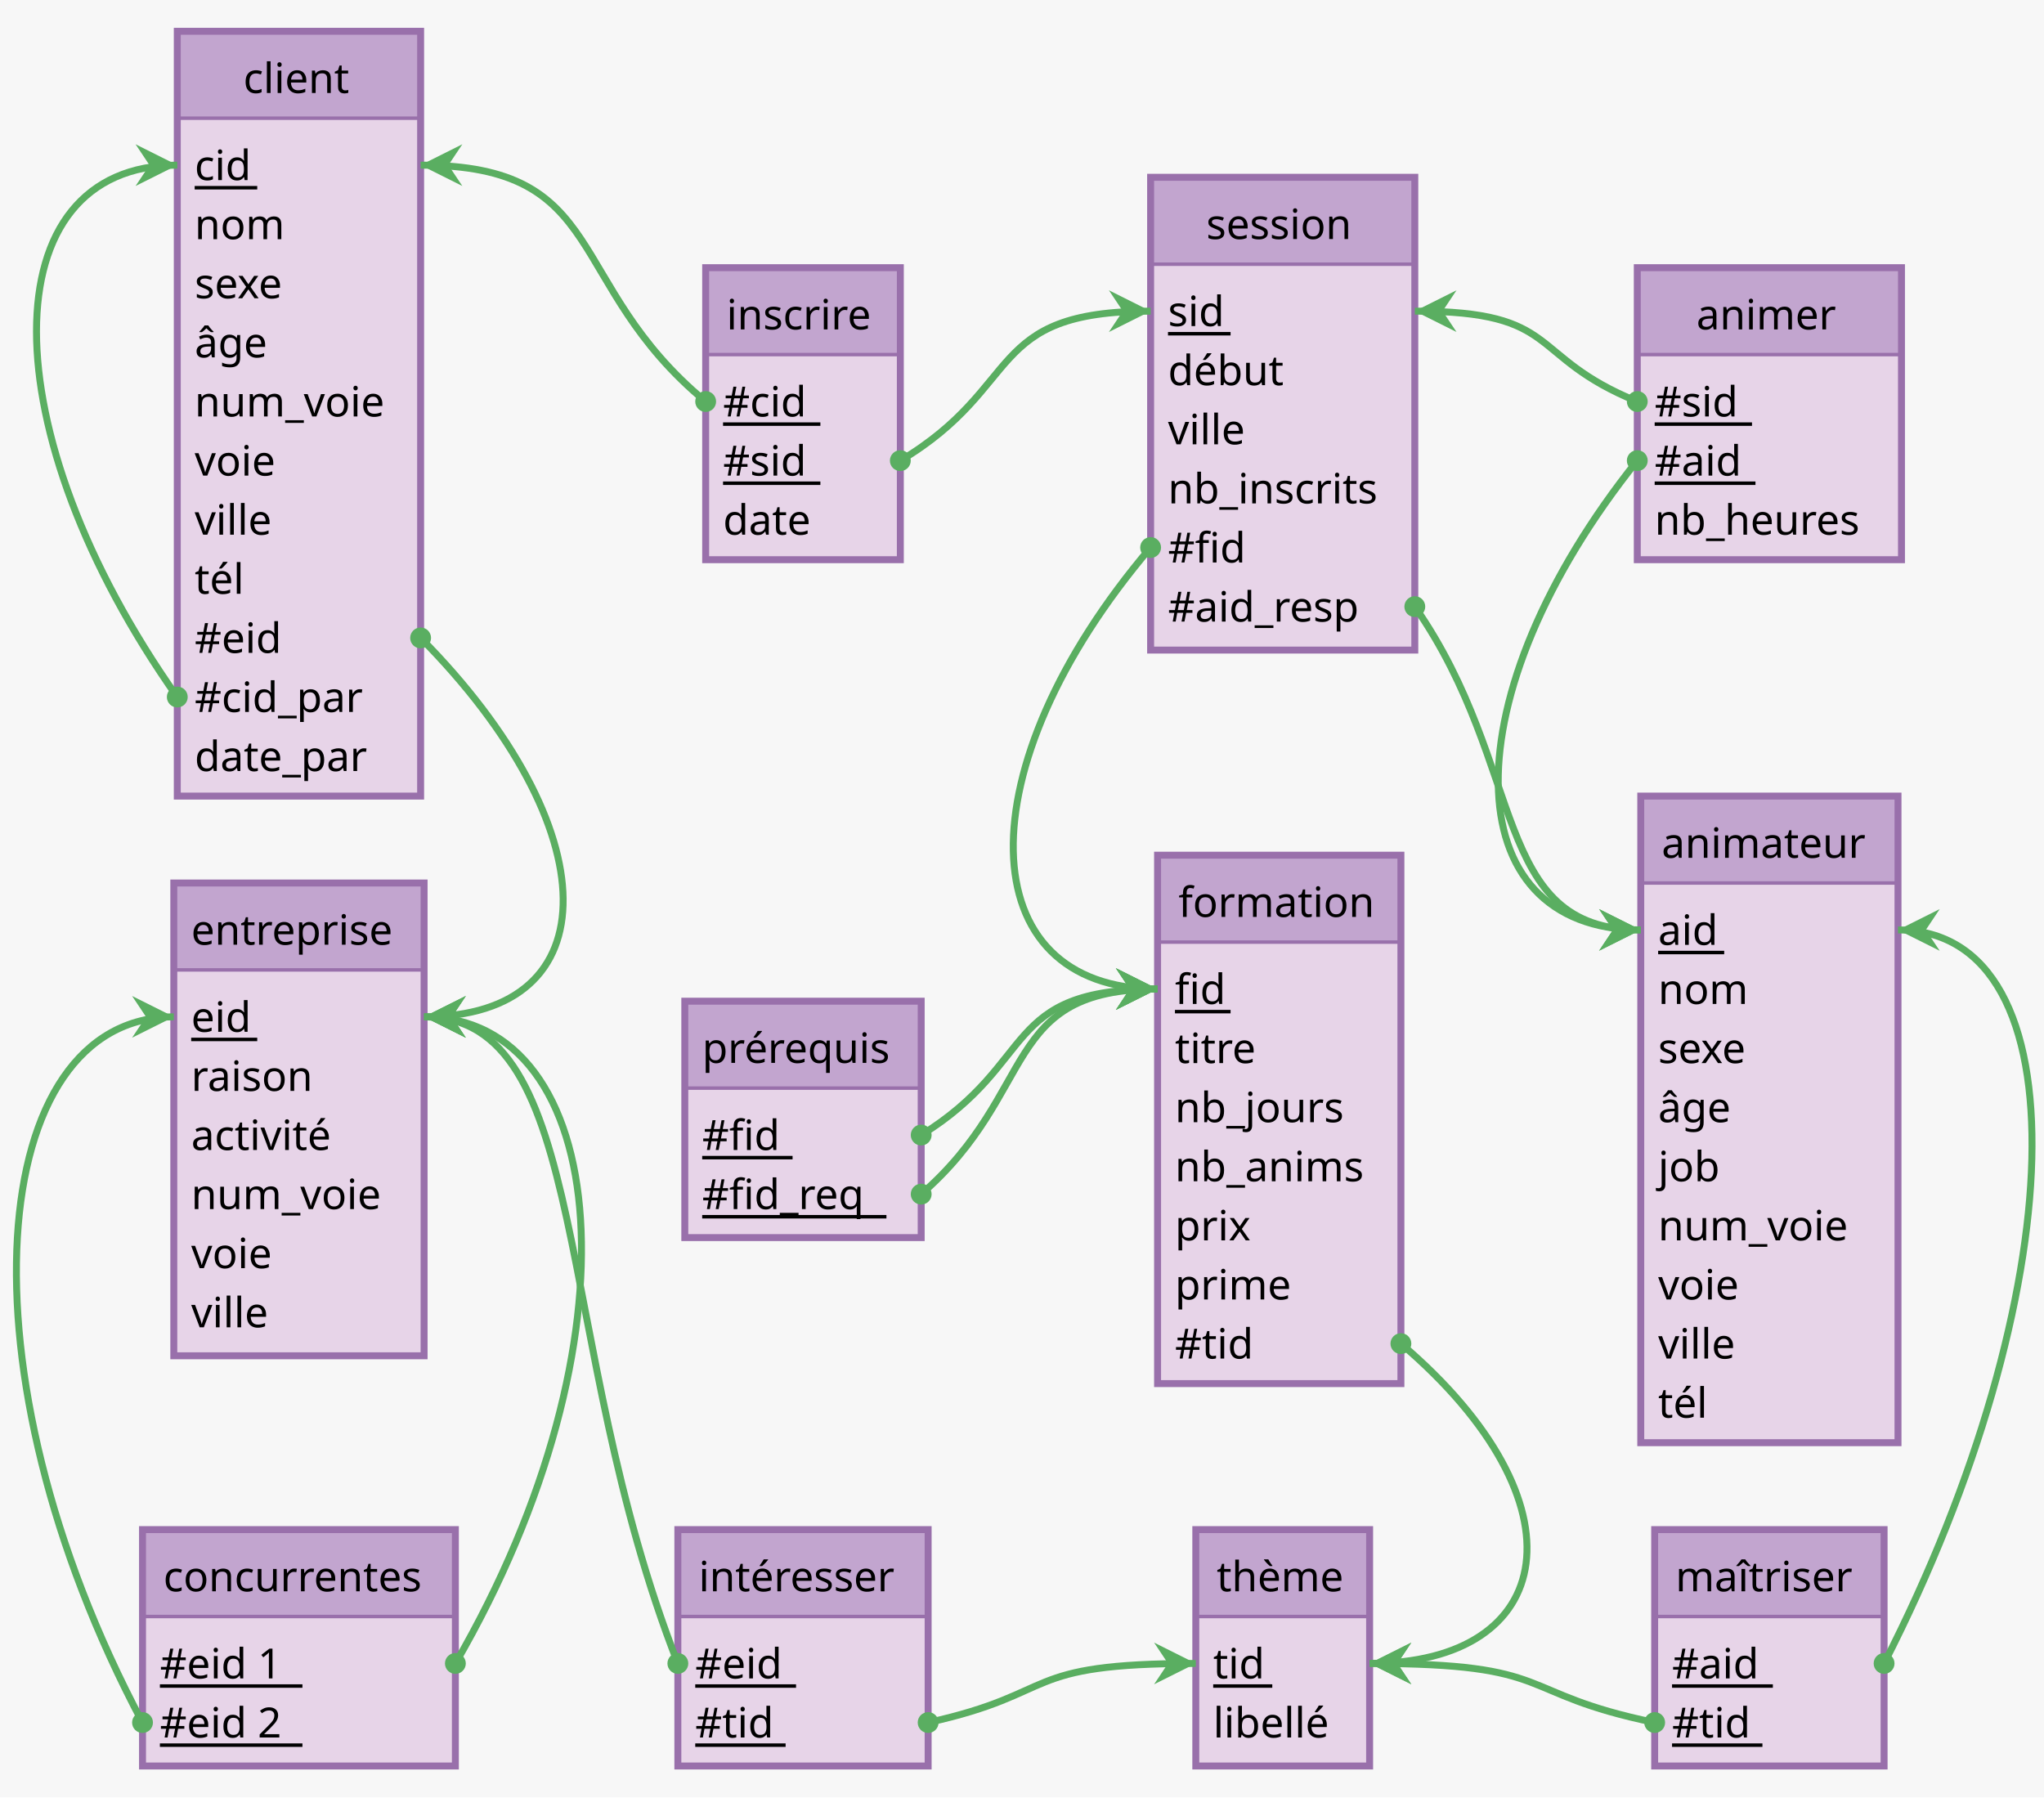
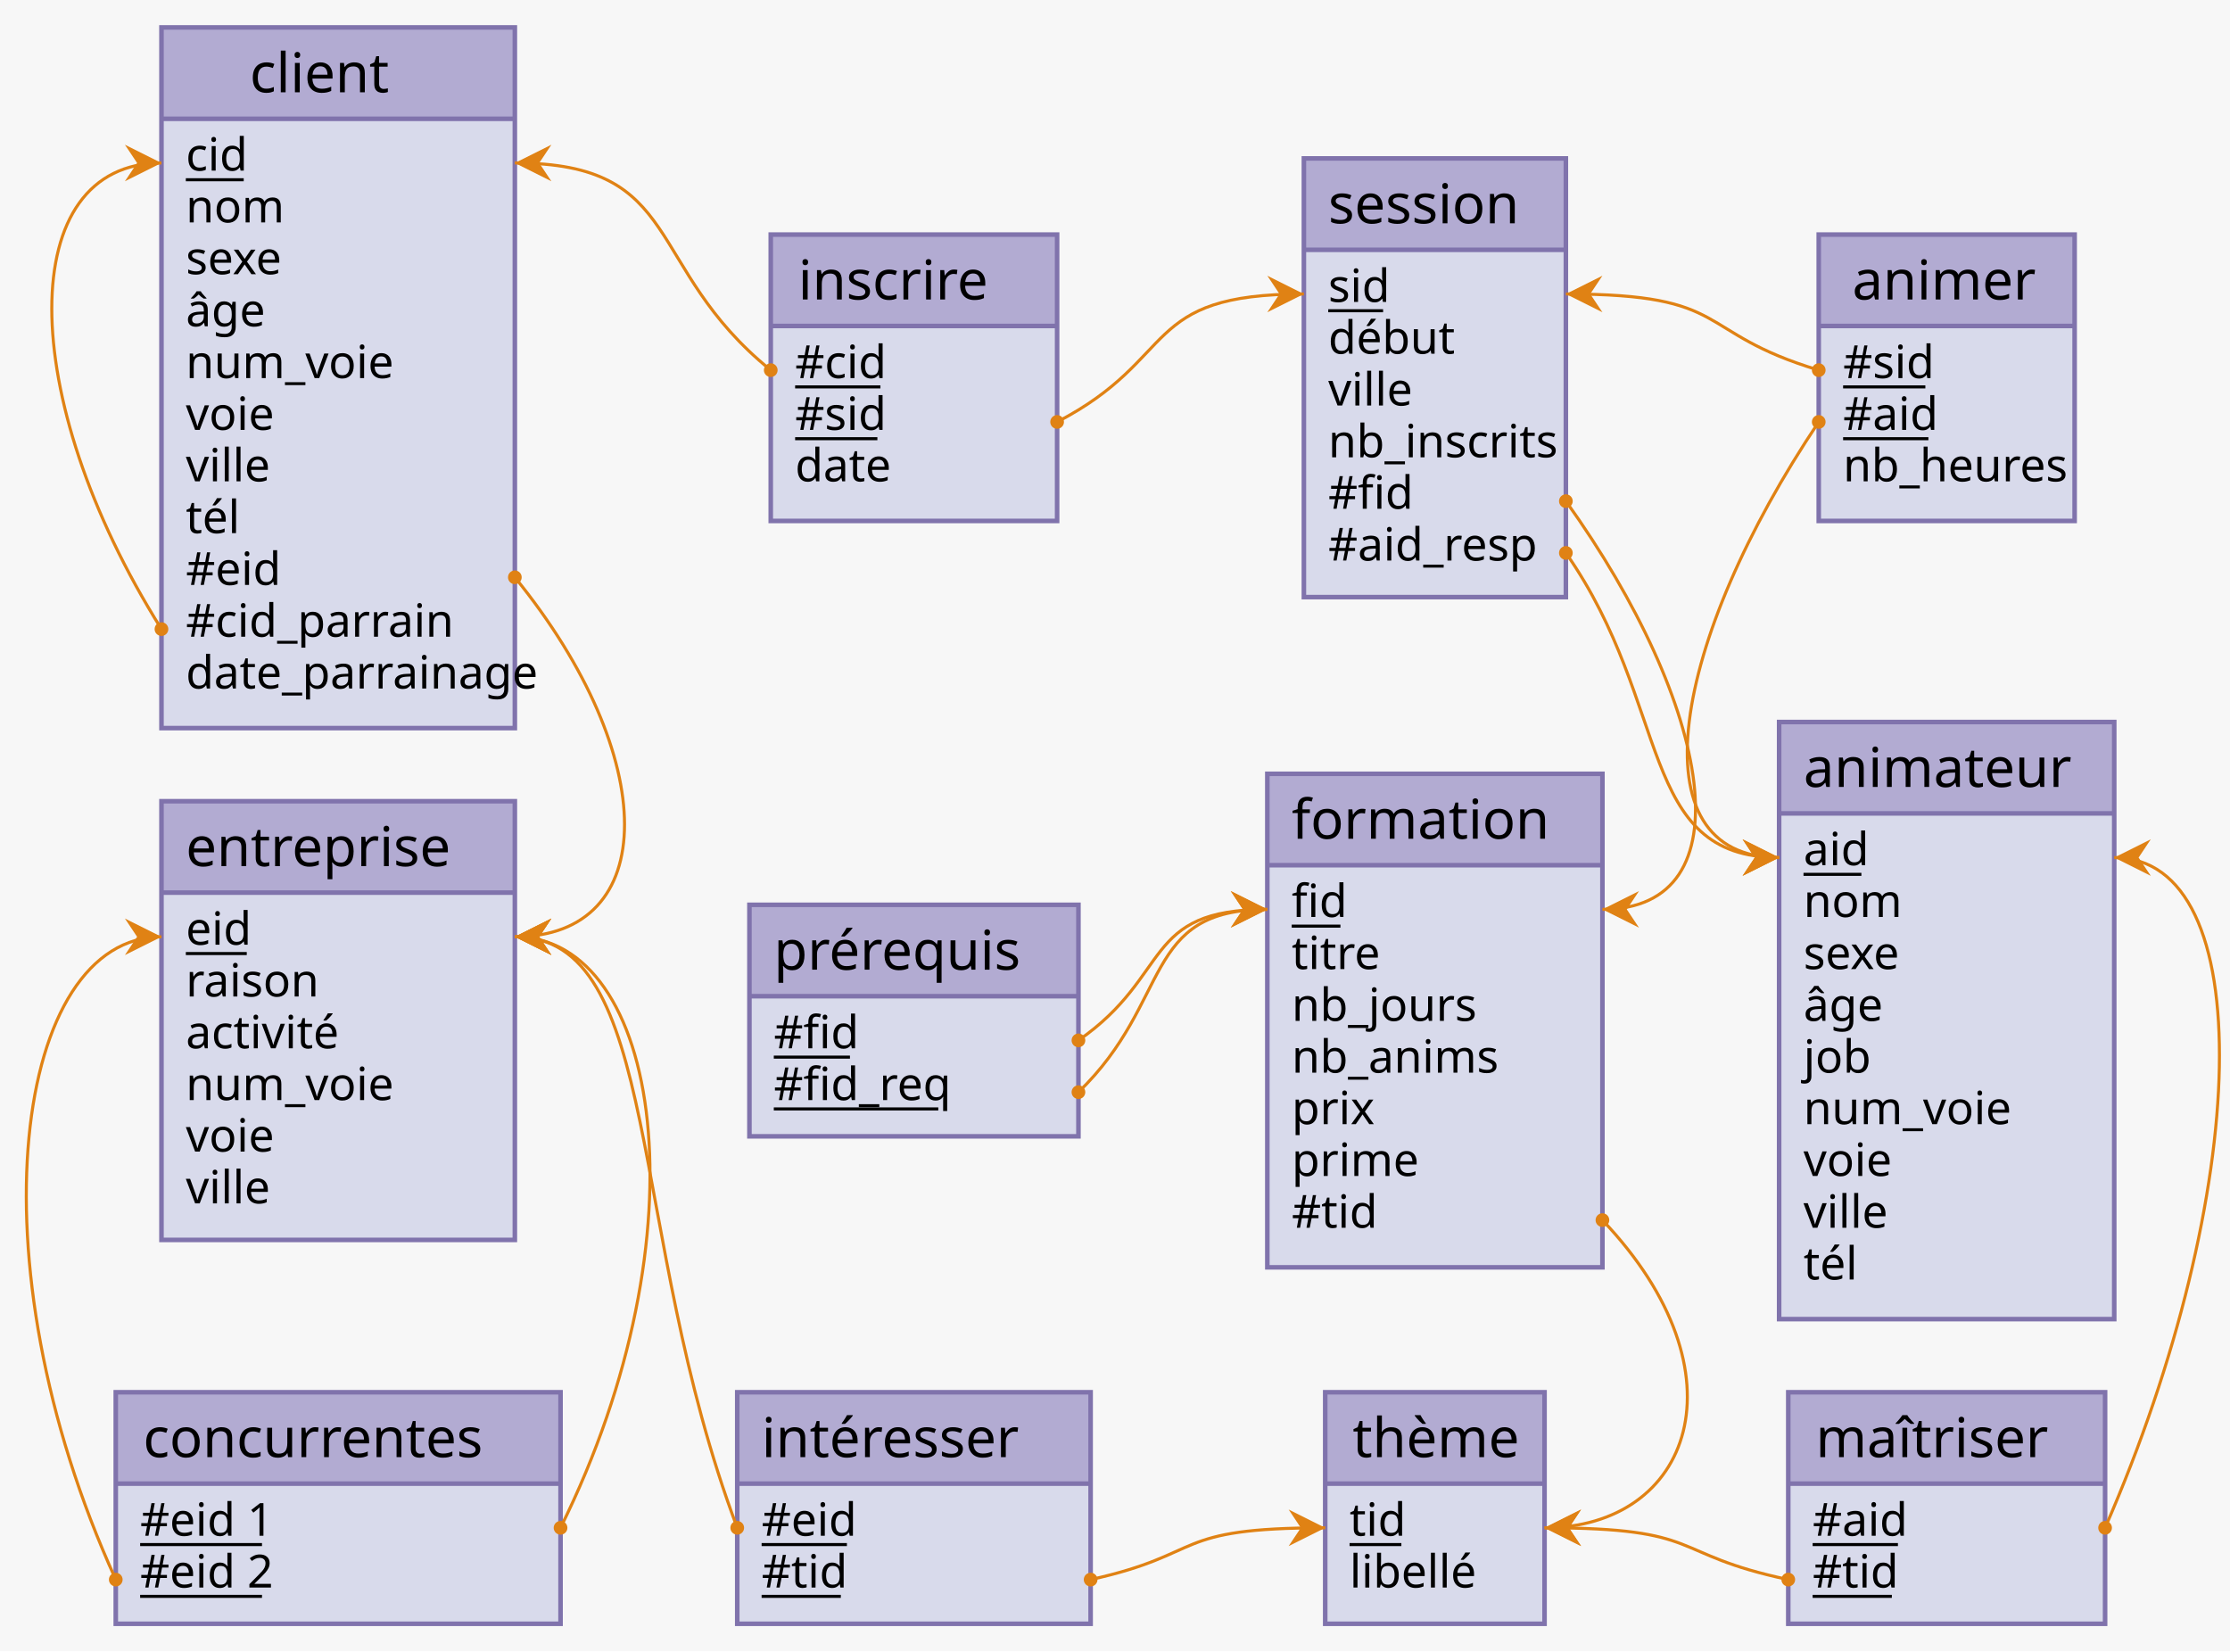
- <svg xmlns="http://www.w3.org/2000/svg" width="588" height="517" viewBox="0 0 588 517">
-   <rect x="0" y="0" width="588" height="517" fill="#f7f7f7" stroke="none" stroke-width="0" />
-   <g>
-     <g>
-       <rect x="51" y="9" width="70" height="25" fill="#c2a5cf" stroke="none" stroke-width="0" opacity="1" />
-       <rect x="51" y="34" width="70" height="195" fill="#e7d4e8" stroke="none" stroke-width="0" opacity="1" />
-       <rect x="51" y="9" width="70" height="220" fill="none" stroke="#9970ab" stroke-width="2" opacity="1" />
-       <line x1="51" y1="34" x2="121" y2="34" stroke="#9970ab" stroke-width="1" />
-     </g>
-     <text x="70" y="26.75" fill="#000000" font-family="Verdana" font-size="12">client</text>
-     <text x="56" y="51.8" fill="#000000" font-family="Verdana" font-size="12">cid</text>
-     <line x1="56" y1="54" x2="74" y2="54" stroke="#000000" stroke-width="1" />
-     <text x="56" y="68.8" fill="#000000" font-family="Verdana" font-size="12">nom</text>
-     <text x="56" y="85.8" fill="#000000" font-family="Verdana" font-size="12">sexe</text>
-     <text x="56" y="102.8" fill="#000000" font-family="Verdana" font-size="12">âge</text>
-     <text x="56" y="119.8" fill="#000000" font-family="Verdana" font-size="12">num_voie</text>
-     <text x="56" y="136.8" fill="#000000" font-family="Verdana" font-size="12">voie</text>
-     <text x="56" y="153.8" fill="#000000" font-family="Verdana" font-size="12">ville</text>
-     <text x="56" y="170.8" fill="#000000" font-family="Verdana" font-size="12">tél</text>
-     <text x="56" y="187.8" fill="#000000" font-family="Verdana" font-size="12">#eid</text>
-     <text x="56" y="204.8" fill="#000000" font-family="Verdana" font-size="12">#cid_par</text>
-     <text x="56" y="221.8" fill="#000000" font-family="Verdana" font-size="12">date_par</text>
-   </g>
-   <g>
-     <g>
-       <rect x="203" y="77" width="56" height="25" fill="#c2a5cf" stroke="none" stroke-width="0" opacity="1" />
-       <rect x="203" y="102" width="56" height="59" fill="#e7d4e8" stroke="none" stroke-width="0" opacity="1" />
-       <rect x="203" y="77" width="56" height="84" fill="none" stroke="#9970ab" stroke-width="2" opacity="1" />
-       <line x1="203" y1="102" x2="259" y2="102" stroke="#9970ab" stroke-width="1" />
-     </g>
-     <text x="209" y="94.75" fill="#000000" font-family="Verdana" font-size="12">inscrire</text>
-     <text x="208" y="119.8" fill="#000000" font-family="Verdana" font-size="12">#cid</text>
-     <line x1="208" y1="122" x2="236" y2="122" stroke="#000000" stroke-width="1" />
-     <text x="208" y="136.8" fill="#000000" font-family="Verdana" font-size="12">#sid</text>
-     <line x1="208" y1="139" x2="236" y2="139" stroke="#000000" stroke-width="1" />
-     <text x="208" y="153.8" fill="#000000" font-family="Verdana" font-size="12">date</text>
-   </g>
-   <g>
-     <g>
-       <rect x="331" y="51" width="76" height="25" fill="#c2a5cf" stroke="none" stroke-width="0" opacity="1" />
-       <rect x="331" y="76" width="76" height="111" fill="#e7d4e8" stroke="none" stroke-width="0" opacity="1" />
-       <rect x="331" y="51" width="76" height="136" fill="none" stroke="#9970ab" stroke-width="2" opacity="1" />
-       <line x1="331" y1="76" x2="407" y2="76" stroke="#9970ab" stroke-width="1" />
-     </g>
-     <text x="347" y="68.75" fill="#000000" font-family="Verdana" font-size="12">session</text>
-     <text x="336" y="93.8" fill="#000000" font-family="Verdana" font-size="12">sid</text>
-     <line x1="336" y1="96" x2="354" y2="96" stroke="#000000" stroke-width="1" />
-     <text x="336" y="110.8" fill="#000000" font-family="Verdana" font-size="12">début</text>
-     <text x="336" y="127.8" fill="#000000" font-family="Verdana" font-size="12">ville</text>
-     <text x="336" y="144.8" fill="#000000" font-family="Verdana" font-size="12">nb_inscrits</text>
-     <text x="336" y="161.8" fill="#000000" font-family="Verdana" font-size="12">#fid</text>
-     <text x="336" y="178.8" fill="#000000" font-family="Verdana" font-size="12">#aid_resp</text>
-   </g>
-   <g>
-     <g>
-       <rect x="471" y="77" width="76" height="25" fill="#c2a5cf" stroke="none" stroke-width="0" opacity="1" />
-       <rect x="471" y="102" width="76" height="59" fill="#e7d4e8" stroke="none" stroke-width="0" opacity="1" />
-       <rect x="471" y="77" width="76" height="84" fill="none" stroke="#9970ab" stroke-width="2" opacity="1" />
-       <line x1="471" y1="102" x2="547" y2="102" stroke="#9970ab" stroke-width="1" />
-     </g>
-     <text x="488" y="94.75" fill="#000000" font-family="Verdana" font-size="12">animer</text>
-     <text x="476" y="119.8" fill="#000000" font-family="Verdana" font-size="12">#sid</text>
-     <line x1="476" y1="122" x2="504" y2="122" stroke="#000000" stroke-width="1" />
-     <text x="476" y="136.8" fill="#000000" font-family="Verdana" font-size="12">#aid</text>
-     <line x1="476" y1="139" x2="505" y2="139" stroke="#000000" stroke-width="1" />
-     <text x="476" y="153.8" fill="#000000" font-family="Verdana" font-size="12">nb_heures</text>
-   </g>
-   <g>
-     <g>
-       <rect x="50" y="254" width="72" height="25" fill="#c2a5cf" stroke="none" stroke-width="0" opacity="1" />
-       <rect x="50" y="279" width="72" height="111" fill="#e7d4e8" stroke="none" stroke-width="0" opacity="1" />
-       <rect x="50" y="254" width="72" height="136" fill="none" stroke="#9970ab" stroke-width="2" opacity="1" />
-       <line x1="50" y1="279" x2="122" y2="279" stroke="#9970ab" stroke-width="1" />
-     </g>
-     <text x="55" y="271.75" fill="#000000" font-family="Verdana" font-size="12">entreprise</text>
-     <text x="55" y="296.8" fill="#000000" font-family="Verdana" font-size="12">eid</text>
-     <line x1="55" y1="299" x2="74" y2="299" stroke="#000000" stroke-width="1" />
-     <text x="55" y="313.8" fill="#000000" font-family="Verdana" font-size="12">raison</text>
-     <text x="55" y="330.8" fill="#000000" font-family="Verdana" font-size="12">activité</text>
-     <text x="55" y="347.8" fill="#000000" font-family="Verdana" font-size="12">num_voie</text>
-     <text x="55" y="364.8" fill="#000000" font-family="Verdana" font-size="12">voie</text>
-     <text x="55" y="381.8" fill="#000000" font-family="Verdana" font-size="12">ville</text>
-   </g>
-   <g>
-     <g>
-       <rect x="197" y="288" width="68" height="25" fill="#c2a5cf" stroke="none" stroke-width="0" opacity="1" />
-       <rect x="197" y="313" width="68" height="43" fill="#e7d4e8" stroke="none" stroke-width="0" opacity="1" />
-       <rect x="197" y="288" width="68" height="68" fill="none" stroke="#9970ab" stroke-width="2" opacity="1" />
-       <line x1="197" y1="313" x2="265" y2="313" stroke="#9970ab" stroke-width="1" />
-     </g>
-     <text x="202" y="305.75" fill="#000000" font-family="Verdana" font-size="12">prérequis</text>
-     <text x="202" y="330.8" fill="#000000" font-family="Verdana" font-size="12">#fid</text>
-     <line x1="202" y1="333" x2="228" y2="333" stroke="#000000" stroke-width="1" />
-     <text x="202" y="347.8" fill="#000000" font-family="Verdana" font-size="12">#fid_req</text>
-     <line x1="202" y1="350" x2="255" y2="350" stroke="#000000" stroke-width="1" />
-   </g>
-   <g>
-     <g>
-       <rect x="333" y="246" width="70" height="25" fill="#c2a5cf" stroke="none" stroke-width="0" opacity="1" />
-       <rect x="333" y="271" width="70" height="127" fill="#e7d4e8" stroke="none" stroke-width="0" opacity="1" />
-       <rect x="333" y="246" width="70" height="152" fill="none" stroke="#9970ab" stroke-width="2" opacity="1" />
-       <line x1="333" y1="271" x2="403" y2="271" stroke="#9970ab" stroke-width="1" />
-     </g>
-     <text x="339" y="263.75" fill="#000000" font-family="Verdana" font-size="12">formation</text>
-     <text x="338" y="288.8" fill="#000000" font-family="Verdana" font-size="12">fid</text>
-     <line x1="338" y1="291" x2="354" y2="291" stroke="#000000" stroke-width="1" />
-     <text x="338" y="305.8" fill="#000000" font-family="Verdana" font-size="12">titre</text>
-     <text x="338" y="322.8" fill="#000000" font-family="Verdana" font-size="12">nb_jours</text>
-     <text x="338" y="339.8" fill="#000000" font-family="Verdana" font-size="12">nb_anims</text>
-     <text x="338" y="356.8" fill="#000000" font-family="Verdana" font-size="12">prix</text>
-     <text x="338" y="373.8" fill="#000000" font-family="Verdana" font-size="12">prime</text>
-     <text x="338" y="390.8" fill="#000000" font-family="Verdana" font-size="12">#tid</text>
-   </g>
-   <g>
-     <g>
-       <rect x="472" y="229" width="74" height="25" fill="#c2a5cf" stroke="none" stroke-width="0" opacity="1" />
-       <rect x="472" y="254" width="74" height="161" fill="#e7d4e8" stroke="none" stroke-width="0" opacity="1" />
-       <rect x="472" y="229" width="74" height="186" fill="none" stroke="#9970ab" stroke-width="2" opacity="1" />
-       <line x1="472" y1="254" x2="546" y2="254" stroke="#9970ab" stroke-width="1" />
-     </g>
-     <text x="478" y="246.75" fill="#000000" font-family="Verdana" font-size="12">animateur</text>
-     <text x="477" y="271.8" fill="#000000" font-family="Verdana" font-size="12">aid</text>
-     <line x1="477" y1="274" x2="496" y2="274" stroke="#000000" stroke-width="1" />
-     <text x="477" y="288.8" fill="#000000" font-family="Verdana" font-size="12">nom</text>
-     <text x="477" y="305.8" fill="#000000" font-family="Verdana" font-size="12">sexe</text>
-     <text x="477" y="322.8" fill="#000000" font-family="Verdana" font-size="12">âge</text>
-     <text x="477" y="339.8" fill="#000000" font-family="Verdana" font-size="12">job</text>
-     <text x="477" y="356.8" fill="#000000" font-family="Verdana" font-size="12">num_voie</text>
-     <text x="477" y="373.8" fill="#000000" font-family="Verdana" font-size="12">voie</text>
-     <text x="477" y="390.8" fill="#000000" font-family="Verdana" font-size="12">ville</text>
-     <text x="477" y="407.8" fill="#000000" font-family="Verdana" font-size="12">tél</text>
-   </g>
-   <g>
-     <g>
-       <rect x="41" y="440" width="90" height="25" fill="#c2a5cf" stroke="none" stroke-width="0" opacity="1" />
-       <rect x="41" y="465" width="90" height="43" fill="#e7d4e8" stroke="none" stroke-width="0" opacity="1" />
-       <rect x="41" y="440" width="90" height="68" fill="none" stroke="#9970ab" stroke-width="2" opacity="1" />
-       <line x1="41" y1="465" x2="131" y2="465" stroke="#9970ab" stroke-width="1" />
-     </g>
-     <text x="47" y="457.75" fill="#000000" font-family="Verdana" font-size="12">concurrentes</text>
-     <text x="46" y="482.8" fill="#000000" font-family="Verdana" font-size="12">#eid 1</text>
-     <line x1="46" y1="485" x2="87" y2="485" stroke="#000000" stroke-width="1" />
-     <text x="46" y="499.8" fill="#000000" font-family="Verdana" font-size="12">#eid 2</text>
-     <line x1="46" y1="502" x2="87" y2="502" stroke="#000000" stroke-width="1" />
-   </g>
-   <g>
-     <g>
-       <rect x="195" y="440" width="72" height="25" fill="#c2a5cf" stroke="none" stroke-width="0" opacity="1" />
-       <rect x="195" y="465" width="72" height="43" fill="#e7d4e8" stroke="none" stroke-width="0" opacity="1" />
-       <rect x="195" y="440" width="72" height="68" fill="none" stroke="#9970ab" stroke-width="2" opacity="1" />
-       <line x1="195" y1="465" x2="267" y2="465" stroke="#9970ab" stroke-width="1" />
-     </g>
-     <text x="201" y="457.75" fill="#000000" font-family="Verdana" font-size="12">intéresser</text>
-     <text x="200" y="482.8" fill="#000000" font-family="Verdana" font-size="12">#eid</text>
-     <line x1="200" y1="485" x2="229" y2="485" stroke="#000000" stroke-width="1" />
-     <text x="200" y="499.8" fill="#000000" font-family="Verdana" font-size="12">#tid</text>
-     <line x1="200" y1="502" x2="226" y2="502" stroke="#000000" stroke-width="1" />
-   </g>
-   <g>
-     <g>
-       <rect x="344" y="440" width="50" height="25" fill="#c2a5cf" stroke="none" stroke-width="0" opacity="1" />
-       <rect x="344" y="465" width="50" height="43" fill="#e7d4e8" stroke="none" stroke-width="0" opacity="1" />
-       <rect x="344" y="440" width="50" height="68" fill="none" stroke="#9970ab" stroke-width="2" opacity="1" />
-       <line x1="344" y1="465" x2="394" y2="465" stroke="#9970ab" stroke-width="1" />
-     </g>
-     <text x="350" y="457.75" fill="#000000" font-family="Verdana" font-size="12">thème</text>
-     <text x="349" y="482.8" fill="#000000" font-family="Verdana" font-size="12">tid</text>
-     <line x1="349" y1="485" x2="366" y2="485" stroke="#000000" stroke-width="1" />
-     <text x="349" y="499.8" fill="#000000" font-family="Verdana" font-size="12">libellé</text>
-   </g>
-   <g>
-     <g>
-       <rect x="476" y="440" width="66" height="25" fill="#c2a5cf" stroke="none" stroke-width="0" opacity="1" />
-       <rect x="476" y="465" width="66" height="43" fill="#e7d4e8" stroke="none" stroke-width="0" opacity="1" />
-       <rect x="476" y="440" width="66" height="68" fill="none" stroke="#9970ab" stroke-width="2" opacity="1" />
-       <line x1="476" y1="465" x2="542" y2="465" stroke="#9970ab" stroke-width="1" />
-     </g>
-     <text x="482" y="457.75" fill="#000000" font-family="Verdana" font-size="12">maîtriser</text>
-     <text x="481" y="482.8" fill="#000000" font-family="Verdana" font-size="12">#aid</text>
-     <line x1="481" y1="485" x2="510" y2="485" stroke="#000000" stroke-width="1" />
-     <text x="481" y="499.8" fill="#000000" font-family="Verdana" font-size="12">#tid</text>
-     <line x1="481" y1="502" x2="507" y2="502" stroke="#000000" stroke-width="1" />
-   </g>
-   <path d="M121 183.5 C175 238 176 292.5 122 292.5" fill="none" stroke="#5aae61" stroke-width="2" />
-   <polygon points="122 292.5 134 286.5 130 292.5 134 298.5" fill="#5aae61" stroke-width="0" />
-   <circle cx="121" cy="183.5" r="2" stroke="#5aae61" stroke-width="2" fill="#5aae61" />
-   <path d="M51 200.5 C-3 124 -3 47.5 51 47.5" fill="none" stroke="#5aae61" stroke-width="2" />
-   <polygon points="51 47.5 39 53.5 43 47.5 39 41.5" fill="#5aae61" stroke-width="0" />
-   <circle cx="51" cy="200.5" r="2" stroke="#5aae61" stroke-width="2" fill="#5aae61" />
-   <path d="M203 115.5 C162 81.5 175.67 47.5 121 47.5" fill="none" stroke="#5aae61" stroke-width="2" />
-   <polygon points="121 47.5 133 41.5 129 47.5 133 53.5" fill="#5aae61" stroke-width="0" />
-   <circle cx="203" cy="115.5" r="2" stroke="#5aae61" stroke-width="2" fill="#5aae61" />
-   <path d="M259 132.5 C295 111 283 89.5 331 89.5" fill="none" stroke="#5aae61" stroke-width="2" />
-   <polygon points="331 89.5 319 95.5 323 89.5 319 83.5" fill="#5aae61" stroke-width="0" />
-   <circle cx="259" cy="132.5" r="2" stroke="#5aae61" stroke-width="2" fill="#5aae61" />
-   <path d="M331 157.5 C277 221 279 284.5 333 284.5" fill="none" stroke="#5aae61" stroke-width="2" />
-   <polygon points="333 284.5 321 290.5 325 284.5 321 278.5" fill="#5aae61" stroke-width="0" />
-   <circle cx="331" cy="157.5" r="2" stroke="#5aae61" stroke-width="2" fill="#5aae61" />
-   <path d="M407 174.5 C439.5 221 428.67 267.5 472 267.5" fill="none" stroke="#5aae61" stroke-width="2" />
-   <polygon points="472 267.5 460 273.5 464 267.5 460 261.5" fill="#5aae61" stroke-width="0" />
-   <circle cx="407" cy="174.5" r="2" stroke="#5aae61" stroke-width="2" fill="#5aae61" />
-   <path d="M471 115.5 C439 102.5 449.67 89.5 407 89.5" fill="none" stroke="#5aae61" stroke-width="2" />
-   <polygon points="407 89.5 419 83.5 415 89.5 419 95.5" fill="#5aae61" stroke-width="0" />
-   <circle cx="471" cy="115.5" r="2" stroke="#5aae61" stroke-width="2" fill="#5aae61" />
-   <path d="M471 132.5 C417 200 418 267.5 472 267.5" fill="none" stroke="#5aae61" stroke-width="2" />
-   <polygon points="472 267.5 460 273.5 464 267.5 460 261.5" fill="#5aae61" stroke-width="0" />
-   <circle cx="471" cy="132.5" r="2" stroke="#5aae61" stroke-width="2" fill="#5aae61" />
-   <path d="M265 326.5 C299 305.5 287.67 284.5 333 284.5" fill="none" stroke="#5aae61" stroke-width="2" />
-   <polygon points="333 284.5 321 290.5 325 284.5 321 278.5" fill="#5aae61" stroke-width="0" />
-   <circle cx="265" cy="326.5" r="2" stroke="#5aae61" stroke-width="2" fill="#5aae61" />
-   <path d="M265 343.5 C299 314 287.67 284.5 333 284.5" fill="none" stroke="#5aae61" stroke-width="2" />
-   <polygon points="333 284.5 321 290.5 325 284.5 321 278.5" fill="#5aae61" stroke-width="0" />
-   <circle cx="265" cy="343.5" r="2" stroke="#5aae61" stroke-width="2" fill="#5aae61" />
-   <path d="M403 386.5 C457 432.5 448 478.5 394 478.5" fill="none" stroke="#5aae61" stroke-width="2" />
-   <polygon points="394 478.5 406 472.5 402 478.5 406 484.5" fill="#5aae61" stroke-width="0" />
-   <circle cx="403" cy="386.5" r="2" stroke="#5aae61" stroke-width="2" fill="#5aae61" />
-   <path d="M131 478.5 C185 385.5 176 292.5 122 292.5" fill="none" stroke="#5aae61" stroke-width="2" />
-   <polygon points="122 292.5 134 286.5 130 292.5 134 298.5" fill="#5aae61" stroke-width="0" />
-   <circle cx="131" cy="478.5" r="2" stroke="#5aae61" stroke-width="2" fill="#5aae61" />
-   <path d="M41 495.5 C-13 394 -4 292.5 50 292.5" fill="none" stroke="#5aae61" stroke-width="2" />
-   <polygon points="50 292.5 38 298.5 42 292.5 38 286.5" fill="#5aae61" stroke-width="0" />
-   <circle cx="41" cy="495.5" r="2" stroke="#5aae61" stroke-width="2" fill="#5aae61" />
-   <path d="M195 478.5 C158.5 385.5 170.67 292.5 122 292.5" fill="none" stroke="#5aae61" stroke-width="2" />
-   <polygon points="122 292.5 134 286.5 130 292.5 134 298.5" fill="#5aae61" stroke-width="0" />
-   <circle cx="195" cy="478.5" r="2" stroke="#5aae61" stroke-width="2" fill="#5aae61" />
-   <path d="M267 495.5 C305.5 487 292.67 478.5 344 478.5" fill="none" stroke="#5aae61" stroke-width="2" />
-   <polygon points="344 478.5 332 484.5 336 478.5 332 472.5" fill="#5aae61" stroke-width="0" />
-   <circle cx="267" cy="495.5" r="2" stroke="#5aae61" stroke-width="2" fill="#5aae61" />
-   <path d="M542 478.5 C596 373 600 267.5 546 267.5" fill="none" stroke="#5aae61" stroke-width="2" />
-   <polygon points="546 267.5 558 261.5 554 267.5 558 273.5" fill="#5aae61" stroke-width="0" />
-   <circle cx="542" cy="478.5" r="2" stroke="#5aae61" stroke-width="2" fill="#5aae61" />
-   <path d="M476 495.5 C435 487 448.67 478.5 394 478.5" fill="none" stroke="#5aae61" stroke-width="2" />
-   <polygon points="394 478.5 406 472.5 402 478.5 406 484.5" fill="#5aae61" stroke-width="0" />
-   <circle cx="476" cy="495.5" r="2" stroke="#5aae61" stroke-width="2" fill="#5aae61" />
+ <svg xmlns="http://www.w3.org/2000/svg" width="732" height="542" viewBox="0 0 732 542">
+   <rect x="0" y="0" width="732" height="542" fill="#f7f7f7" stroke="none" stroke-width="0" />
+   <g>
+     <g>
+       <rect x="53" y="9" width="116" height="30" fill="#b2abd2" stroke="none" stroke-width="0" opacity="1" />
+       <rect x="53" y="39" width="116" height="200" fill="#d8daeb" stroke="none" stroke-width="0" opacity="1" />
+       <rect x="53" y="9" width="116" height="230" fill="none" stroke="#8073ac" stroke-width="1.5" opacity="1" />
+       <line x1="53" y1="39" x2="169" y2="39" stroke="#8073ac" stroke-width="1.5" />
+     </g>
+     <text x="82" y="30.3" fill="#000000" font-family="Copperplate" font-size="18">client</text>
+     <text x="61" y="56" fill="#000000" font-family="Gill Sans" font-size="15">cid</text>
+     <line x1="61" y1="59" x2="80" y2="59" stroke="#000000" stroke-width="1" />
+     <text x="61" y="73" fill="#000000" font-family="Gill Sans" font-size="15">nom</text>
+     <text x="61" y="90" fill="#000000" font-family="Gill Sans" font-size="15">sexe</text>
+     <text x="61" y="107.1" fill="#000000" font-family="Gill Sans" font-size="15">âge</text>
+     <text x="61" y="124.1" fill="#000000" font-family="Gill Sans" font-size="15">num_voie</text>
+     <text x="61" y="141.1" fill="#000000" font-family="Gill Sans" font-size="15">voie</text>
+     <text x="61" y="158" fill="#000000" font-family="Gill Sans" font-size="15">ville</text>
+     <text x="61" y="175" fill="#000000" font-family="Gill Sans" font-size="15">tél</text>
+     <text x="61" y="192" fill="#000000" font-family="Gill Sans" font-size="15">#eid</text>
+     <text x="61" y="209" fill="#000000" font-family="Gill Sans" font-size="15">#cid_parrain</text>
+     <text x="61" y="226" fill="#000000" font-family="Gill Sans" font-size="15">date_parrainage</text>
+   </g>
+   <g>
+     <g>
+       <rect x="253" y="77" width="94" height="30" fill="#b2abd2" stroke="none" stroke-width="0" opacity="1" />
+       <rect x="253" y="107" width="94" height="64" fill="#d8daeb" stroke="none" stroke-width="0" opacity="1" />
+       <rect x="253" y="77" width="94" height="94" fill="none" stroke="#8073ac" stroke-width="1.5" opacity="1" />
+       <line x1="253" y1="107" x2="347" y2="107" stroke="#8073ac" stroke-width="1.5" />
+     </g>
+     <text x="262" y="98.3" fill="#000000" font-family="Copperplate" font-size="18">inscrire</text>
+     <text x="261" y="124.1" fill="#000000" font-family="Gill Sans" font-size="15">#cid</text>
+     <line x1="261" y1="127" x2="289" y2="127" stroke="#000000" stroke-width="1" />
+     <text x="261" y="141.1" fill="#000000" font-family="Gill Sans" font-size="15">#sid</text>
+     <line x1="261" y1="144" x2="288" y2="144" stroke="#000000" stroke-width="1" />
+     <text x="261" y="158" fill="#000000" font-family="Gill Sans" font-size="15">date</text>
+   </g>
+   <g>
+     <g>
+       <rect x="428" y="52" width="86" height="30" fill="#b2abd2" stroke="none" stroke-width="0" opacity="1" />
+       <rect x="428" y="82" width="86" height="114" fill="#d8daeb" stroke="none" stroke-width="0" opacity="1" />
+       <rect x="428" y="52" width="86" height="144" fill="none" stroke="#8073ac" stroke-width="1.5" opacity="1" />
+       <line x1="428" y1="82" x2="514" y2="82" stroke="#8073ac" stroke-width="1.5" />
+     </g>
+     <text x="436" y="73.3" fill="#000000" font-family="Copperplate" font-size="18">session</text>
+     <text x="436" y="99.1" fill="#000000" font-family="Gill Sans" font-size="15">sid</text>
+     <line x1="436" y1="102" x2="454" y2="102" stroke="#000000" stroke-width="1" />
+     <text x="436" y="116.1" fill="#000000" font-family="Gill Sans" font-size="15">début</text>
+     <text x="436" y="133.1" fill="#000000" font-family="Gill Sans" font-size="15">ville</text>
+     <text x="436" y="150.1" fill="#000000" font-family="Gill Sans" font-size="15">nb_inscrits</text>
+     <text x="436" y="167" fill="#000000" font-family="Gill Sans" font-size="15">#fid</text>
+     <text x="436" y="184" fill="#000000" font-family="Gill Sans" font-size="15">#aid_resp</text>
+   </g>
+   <g>
+     <g>
+       <rect x="597" y="77" width="84" height="30" fill="#b2abd2" stroke="none" stroke-width="0" opacity="1" />
+       <rect x="597" y="107" width="84" height="64" fill="#d8daeb" stroke="none" stroke-width="0" opacity="1" />
+       <rect x="597" y="77" width="84" height="94" fill="none" stroke="#8073ac" stroke-width="1.5" opacity="1" />
+       <line x1="597" y1="107" x2="681" y2="107" stroke="#8073ac" stroke-width="1.5" />
+     </g>
+     <text x="608" y="98.3" fill="#000000" font-family="Copperplate" font-size="18">animer</text>
+     <text x="605" y="124.1" fill="#000000" font-family="Gill Sans" font-size="15">#sid</text>
+     <line x1="605" y1="127" x2="632" y2="127" stroke="#000000" stroke-width="1" />
+     <text x="605" y="141.1" fill="#000000" font-family="Gill Sans" font-size="15">#aid</text>
+     <line x1="605" y1="144" x2="633" y2="144" stroke="#000000" stroke-width="1" />
+     <text x="605" y="158" fill="#000000" font-family="Gill Sans" font-size="15">nb_heures</text>
+   </g>
+   <g>
+     <g>
+       <rect x="53" y="263" width="116" height="30" fill="#b2abd2" stroke="none" stroke-width="0" opacity="1" />
+       <rect x="53" y="293" width="116" height="114" fill="#d8daeb" stroke="none" stroke-width="0" opacity="1" />
+       <rect x="53" y="263" width="116" height="144" fill="none" stroke="#8073ac" stroke-width="1.5" opacity="1" />
+       <line x1="53" y1="293" x2="169" y2="293" stroke="#8073ac" stroke-width="1.5" />
+     </g>
+     <text x="61" y="284.3" fill="#000000" font-family="Copperplate" font-size="18">entreprise</text>
+     <text x="61" y="310.1" fill="#000000" font-family="Gill Sans" font-size="15">eid</text>
+     <line x1="61" y1="313" x2="81" y2="313" stroke="#000000" stroke-width="1" />
+     <text x="61" y="327.1" fill="#000000" font-family="Gill Sans" font-size="15">raison</text>
+     <text x="61" y="344.1" fill="#000000" font-family="Gill Sans" font-size="15">activité</text>
+     <text x="61" y="361.1" fill="#000000" font-family="Gill Sans" font-size="15">num_voie</text>
+     <text x="61" y="378" fill="#000000" font-family="Gill Sans" font-size="15">voie</text>
+     <text x="61" y="395" fill="#000000" font-family="Gill Sans" font-size="15">ville</text>
+   </g>
+   <g>
+     <g>
+       <rect x="246" y="297" width="108" height="30" fill="#b2abd2" stroke="none" stroke-width="0" opacity="1" />
+       <rect x="246" y="327" width="108" height="46" fill="#d8daeb" stroke="none" stroke-width="0" opacity="1" />
+       <rect x="246" y="297" width="108" height="76" fill="none" stroke="#8073ac" stroke-width="1.5" opacity="1" />
+       <line x1="246" y1="327" x2="354" y2="327" stroke="#8073ac" stroke-width="1.5" />
+     </g>
+     <text x="254" y="318.3" fill="#000000" font-family="Copperplate" font-size="18">prérequis</text>
+     <text x="254" y="344.1" fill="#000000" font-family="Gill Sans" font-size="15">#fid</text>
+     <line x1="254" y1="347" x2="279" y2="347" stroke="#000000" stroke-width="1" />
+     <text x="254" y="361.1" fill="#000000" font-family="Gill Sans" font-size="15">#fid_req</text>
+     <line x1="254" y1="364" x2="308" y2="364" stroke="#000000" stroke-width="1" />
+   </g>
+   <g>
+     <g>
+       <rect x="416" y="254" width="110" height="30" fill="#b2abd2" stroke="none" stroke-width="0" opacity="1" />
+       <rect x="416" y="284" width="110" height="132" fill="#d8daeb" stroke="none" stroke-width="0" opacity="1" />
+       <rect x="416" y="254" width="110" height="162" fill="none" stroke="#8073ac" stroke-width="1.5" opacity="1" />
+       <line x1="416" y1="284" x2="526" y2="284" stroke="#8073ac" stroke-width="1.5" />
+     </g>
+     <text x="424" y="275.3" fill="#000000" font-family="Copperplate" font-size="18">formation</text>
+     <text x="424" y="301" fill="#000000" font-family="Gill Sans" font-size="15">fid</text>
+     <line x1="424" y1="304" x2="440" y2="304" stroke="#000000" stroke-width="1" />
+     <text x="424" y="318.1" fill="#000000" font-family="Gill Sans" font-size="15">titre</text>
+     <text x="424" y="335.1" fill="#000000" font-family="Gill Sans" font-size="15">nb_jours</text>
+     <text x="424" y="352.1" fill="#000000" font-family="Gill Sans" font-size="15">nb_anims</text>
+     <text x="424" y="369" fill="#000000" font-family="Gill Sans" font-size="15">prix</text>
+     <text x="424" y="386" fill="#000000" font-family="Gill Sans" font-size="15">prime</text>
+     <text x="424" y="403" fill="#000000" font-family="Gill Sans" font-size="15">#tid</text>
+   </g>
+   <g>
+     <g>
+       <rect x="584" y="237" width="110" height="30" fill="#b2abd2" stroke="none" stroke-width="0" opacity="1" />
+       <rect x="584" y="267" width="110" height="166" fill="#d8daeb" stroke="none" stroke-width="0" opacity="1" />
+       <rect x="584" y="237" width="110" height="196" fill="none" stroke="#8073ac" stroke-width="1.5" opacity="1" />
+       <line x1="584" y1="267" x2="694" y2="267" stroke="#8073ac" stroke-width="1.5" />
+     </g>
+     <text x="592" y="258.3" fill="#000000" font-family="Copperplate" font-size="18">animateur</text>
+     <text x="592" y="284" fill="#000000" font-family="Gill Sans" font-size="15">aid</text>
+     <line x1="592" y1="287" x2="611" y2="287" stroke="#000000" stroke-width="1" />
+     <text x="592" y="301" fill="#000000" font-family="Gill Sans" font-size="15">nom</text>
+     <text x="592" y="318.1" fill="#000000" font-family="Gill Sans" font-size="15">sexe</text>
+     <text x="592" y="335.1" fill="#000000" font-family="Gill Sans" font-size="15">âge</text>
+     <text x="592" y="352.1" fill="#000000" font-family="Gill Sans" font-size="15">job</text>
+     <text x="592" y="369" fill="#000000" font-family="Gill Sans" font-size="15">num_voie</text>
+     <text x="592" y="386" fill="#000000" font-family="Gill Sans" font-size="15">voie</text>
+     <text x="592" y="403" fill="#000000" font-family="Gill Sans" font-size="15">ville</text>
+     <text x="592" y="420" fill="#000000" font-family="Gill Sans" font-size="15">tél</text>
+   </g>
+   <g>
+     <g>
+       <rect x="38" y="457" width="146" height="30" fill="#b2abd2" stroke="none" stroke-width="0" opacity="1" />
+       <rect x="38" y="487" width="146" height="46" fill="#d8daeb" stroke="none" stroke-width="0" opacity="1" />
+       <rect x="38" y="457" width="146" height="76" fill="none" stroke="#8073ac" stroke-width="1.5" opacity="1" />
+       <line x1="38" y1="487" x2="184" y2="487" stroke="#8073ac" stroke-width="1.5" />
+     </g>
+     <text x="47" y="478.3" fill="#000000" font-family="Copperplate" font-size="18">concurrentes</text>
+     <text x="46" y="504.1" fill="#000000" font-family="Gill Sans" font-size="15">#eid 1</text>
+     <line x1="46" y1="507" x2="86" y2="507" stroke="#000000" stroke-width="1" />
+     <text x="46" y="521.1" fill="#000000" font-family="Gill Sans" font-size="15">#eid 2</text>
+     <line x1="46" y1="524" x2="86" y2="524" stroke="#000000" stroke-width="1" />
+   </g>
+   <g>
+     <g>
+       <rect x="242" y="457" width="116" height="30" fill="#b2abd2" stroke="none" stroke-width="0" opacity="1" />
+       <rect x="242" y="487" width="116" height="46" fill="#d8daeb" stroke="none" stroke-width="0" opacity="1" />
+       <rect x="242" y="457" width="116" height="76" fill="none" stroke="#8073ac" stroke-width="1.5" opacity="1" />
+       <line x1="242" y1="487" x2="358" y2="487" stroke="#8073ac" stroke-width="1.5" />
+     </g>
+     <text x="250" y="478.3" fill="#000000" font-family="Copperplate" font-size="18">intéresser</text>
+     <text x="250" y="504.1" fill="#000000" font-family="Gill Sans" font-size="15">#eid</text>
+     <line x1="250" y1="507" x2="278" y2="507" stroke="#000000" stroke-width="1" />
+     <text x="250" y="521.1" fill="#000000" font-family="Gill Sans" font-size="15">#tid</text>
+     <line x1="250" y1="524" x2="276" y2="524" stroke="#000000" stroke-width="1" />
+   </g>
+   <g>
+     <g>
+       <rect x="435" y="457" width="72" height="30" fill="#b2abd2" stroke="none" stroke-width="0" opacity="1" />
+       <rect x="435" y="487" width="72" height="46" fill="#d8daeb" stroke="none" stroke-width="0" opacity="1" />
+       <rect x="435" y="457" width="72" height="76" fill="none" stroke="#8073ac" stroke-width="1.5" opacity="1" />
+       <line x1="435" y1="487" x2="507" y2="487" stroke="#8073ac" stroke-width="1.5" />
+     </g>
+     <text x="444" y="478.3" fill="#000000" font-family="Copperplate" font-size="18">thème</text>
+     <text x="443" y="504.1" fill="#000000" font-family="Gill Sans" font-size="15">tid</text>
+     <line x1="443" y1="507" x2="460" y2="507" stroke="#000000" stroke-width="1" />
+     <text x="443" y="521.1" fill="#000000" font-family="Gill Sans" font-size="15">libellé</text>
+   </g>
+   <g>
+     <g>
+       <rect x="587" y="457" width="104" height="30" fill="#b2abd2" stroke="none" stroke-width="0" opacity="1" />
+       <rect x="587" y="487" width="104" height="46" fill="#d8daeb" stroke="none" stroke-width="0" opacity="1" />
+       <rect x="587" y="457" width="104" height="76" fill="none" stroke="#8073ac" stroke-width="1.5" opacity="1" />
+       <line x1="587" y1="487" x2="691" y2="487" stroke="#8073ac" stroke-width="1.5" />
+     </g>
+     <text x="596" y="478.3" fill="#000000" font-family="Copperplate" font-size="18">maîtriser</text>
+     <text x="595" y="504.1" fill="#000000" font-family="Gill Sans" font-size="15">#aid</text>
+     <line x1="595" y1="507" x2="623" y2="507" stroke="#000000" stroke-width="1" />
+     <text x="595" y="521.1" fill="#000000" font-family="Gill Sans" font-size="15">#tid</text>
+     <line x1="595" y1="524" x2="621" y2="524" stroke="#000000" stroke-width="1" />
+   </g>
+   <path d="M169 189.5 C217 248.5 217 307.5 169 307.5" fill="none" stroke="#e08214" stroke-width="1" />
+   <polygon points="169 307.5 181 301.5 177 307.5 181 313.5" fill="#e08214" stroke-width="0" />
+   <circle cx="169" cy="189.5" r="1.5" stroke="#e08214" stroke-width="1.5" fill="#e08214" />
+   <path d="M53 206.5 C5 130 5 53.5 53 53.5" fill="none" stroke="#e08214" stroke-width="1" />
+   <polygon points="53 53.5 41 59.5 45 53.5 41 47.5" fill="#e08214" stroke-width="0" />
+   <circle cx="53" cy="206.5" r="1.5" stroke="#e08214" stroke-width="1.5" fill="#e08214" />
+   <path d="M253 121.5 C211 87.5 225 53.5 169 53.5" fill="none" stroke="#e08214" stroke-width="1" />
+   <polygon points="169 53.5 181 47.5 177 53.5 181 59.5" fill="#e08214" stroke-width="0" />
+   <circle cx="253" cy="121.5" r="1.5" stroke="#e08214" stroke-width="1.5" fill="#e08214" />
+   <path d="M347 138.5 C387.5 117.5 374 96.5 428 96.5" fill="none" stroke="#e08214" stroke-width="1" />
+   <polygon points="428 96.5 416 102.5 420 96.5 416 90.5" fill="#e08214" stroke-width="0" />
+   <circle cx="347" cy="138.5" r="1.5" stroke="#e08214" stroke-width="1.5" fill="#e08214" />
+   <path d="M514 164.5 C562 231.5 574 298.5 526 298.5" fill="none" stroke="#e08214" stroke-width="1" />
+   <polygon points="526 298.5 538 292.5 534 298.5 538 304.5" fill="#e08214" stroke-width="0" />
+   <circle cx="514" cy="164.5" r="1.5" stroke="#e08214" stroke-width="1.5" fill="#e08214" />
+   <path d="M514 181.5 C549 231.5 537.33 281.5 584 281.5" fill="none" stroke="#e08214" stroke-width="1" />
+   <polygon points="584 281.5 572 287.5 576 281.5 572 275.5" fill="#e08214" stroke-width="0" />
+   <circle cx="514" cy="181.5" r="1.5" stroke="#e08214" stroke-width="1.5" fill="#e08214" />
+   <path d="M597 121.5 C555.5 109 569.33 96.5 514 96.5" fill="none" stroke="#e08214" stroke-width="1" />
+   <polygon points="514 96.5 526 90.5 522 96.5 526 102.5" fill="#e08214" stroke-width="0" />
+   <circle cx="597" cy="121.5" r="1.5" stroke="#e08214" stroke-width="1.5" fill="#e08214" />
+   <path d="M597 138.5 C549 210 536 281.5 584 281.5" fill="none" stroke="#e08214" stroke-width="1" />
+   <polygon points="584 281.5 572 287.5 576 281.5 572 275.5" fill="#e08214" stroke-width="0" />
+   <circle cx="597" cy="138.5" r="1.5" stroke="#e08214" stroke-width="1.5" fill="#e08214" />
+   <path d="M354 341.5 C385 320 374.67 298.5 416 298.5" fill="none" stroke="#e08214" stroke-width="1" />
+   <polygon points="416 298.5 404 304.5 408 298.5 404 292.5" fill="#e08214" stroke-width="0" />
+   <circle cx="354" cy="341.5" r="1.5" stroke="#e08214" stroke-width="1.5" fill="#e08214" />
+   <path d="M354 358.5 C385 328.5 374.67 298.5 416 298.5" fill="none" stroke="#e08214" stroke-width="1" />
+   <polygon points="416 298.5 404 304.5 408 298.5 404 292.5" fill="#e08214" stroke-width="0" />
+   <circle cx="354" cy="358.5" r="1.5" stroke="#e08214" stroke-width="1.5" fill="#e08214" />
+   <path d="M526 400.5 C574 451 555 501.5 507 501.5" fill="none" stroke="#e08214" stroke-width="1" />
+   <polygon points="507 501.5 519 495.5 515 501.5 519 507.5" fill="#e08214" stroke-width="0" />
+   <circle cx="526" cy="400.5" r="1.5" stroke="#e08214" stroke-width="1.5" fill="#e08214" />
+   <path d="M184 501.5 C232 404.5 217 307.5 169 307.5" fill="none" stroke="#e08214" stroke-width="1" />
+   <polygon points="169 307.5 181 301.5 177 307.5 181 313.5" fill="#e08214" stroke-width="0" />
+   <circle cx="184" cy="501.5" r="1.5" stroke="#e08214" stroke-width="1.5" fill="#e08214" />
+   <path d="M38 518.5 C-10 413 5 307.5 53 307.5" fill="none" stroke="#e08214" stroke-width="1" />
+   <polygon points="53 307.5 41 313.5 45 307.5 41 301.5" fill="#e08214" stroke-width="0" />
+   <circle cx="38" cy="518.5" r="1.5" stroke="#e08214" stroke-width="1.5" fill="#e08214" />
+   <path d="M242 501.5 C205.5 404.5 217.67 307.5 169 307.5" fill="none" stroke="#e08214" stroke-width="1" />
+   <polygon points="169 307.5 181 301.5 177 307.5 181 313.5" fill="#e08214" stroke-width="0" />
+   <circle cx="242" cy="501.5" r="1.5" stroke="#e08214" stroke-width="1.5" fill="#e08214" />
+   <path d="M358 518.5 C396.5 510 383.67 501.5 435 501.5" fill="none" stroke="#e08214" stroke-width="1" />
+   <polygon points="435 501.5 423 507.5 427 501.5 423 495.5" fill="#e08214" stroke-width="0" />
+   <circle cx="358" cy="518.5" r="1.5" stroke="#e08214" stroke-width="1.5" fill="#e08214" />
+   <path d="M691 501.5 C739 391.5 742 281.5 694 281.5" fill="none" stroke="#e08214" stroke-width="1" />
+   <polygon points="694 281.5 706 275.5 702 281.5 706 287.5" fill="#e08214" stroke-width="0" />
+   <circle cx="691" cy="501.5" r="1.5" stroke="#e08214" stroke-width="1.5" fill="#e08214" />
+   <path d="M587 518.5 C547 510 560.33 501.5 507 501.5" fill="none" stroke="#e08214" stroke-width="1" />
+   <polygon points="507 501.5 519 495.5 515 501.5 519 507.5" fill="#e08214" stroke-width="0" />
+   <circle cx="587" cy="518.5" r="1.5" stroke="#e08214" stroke-width="1.5" fill="#e08214" />
</svg>
